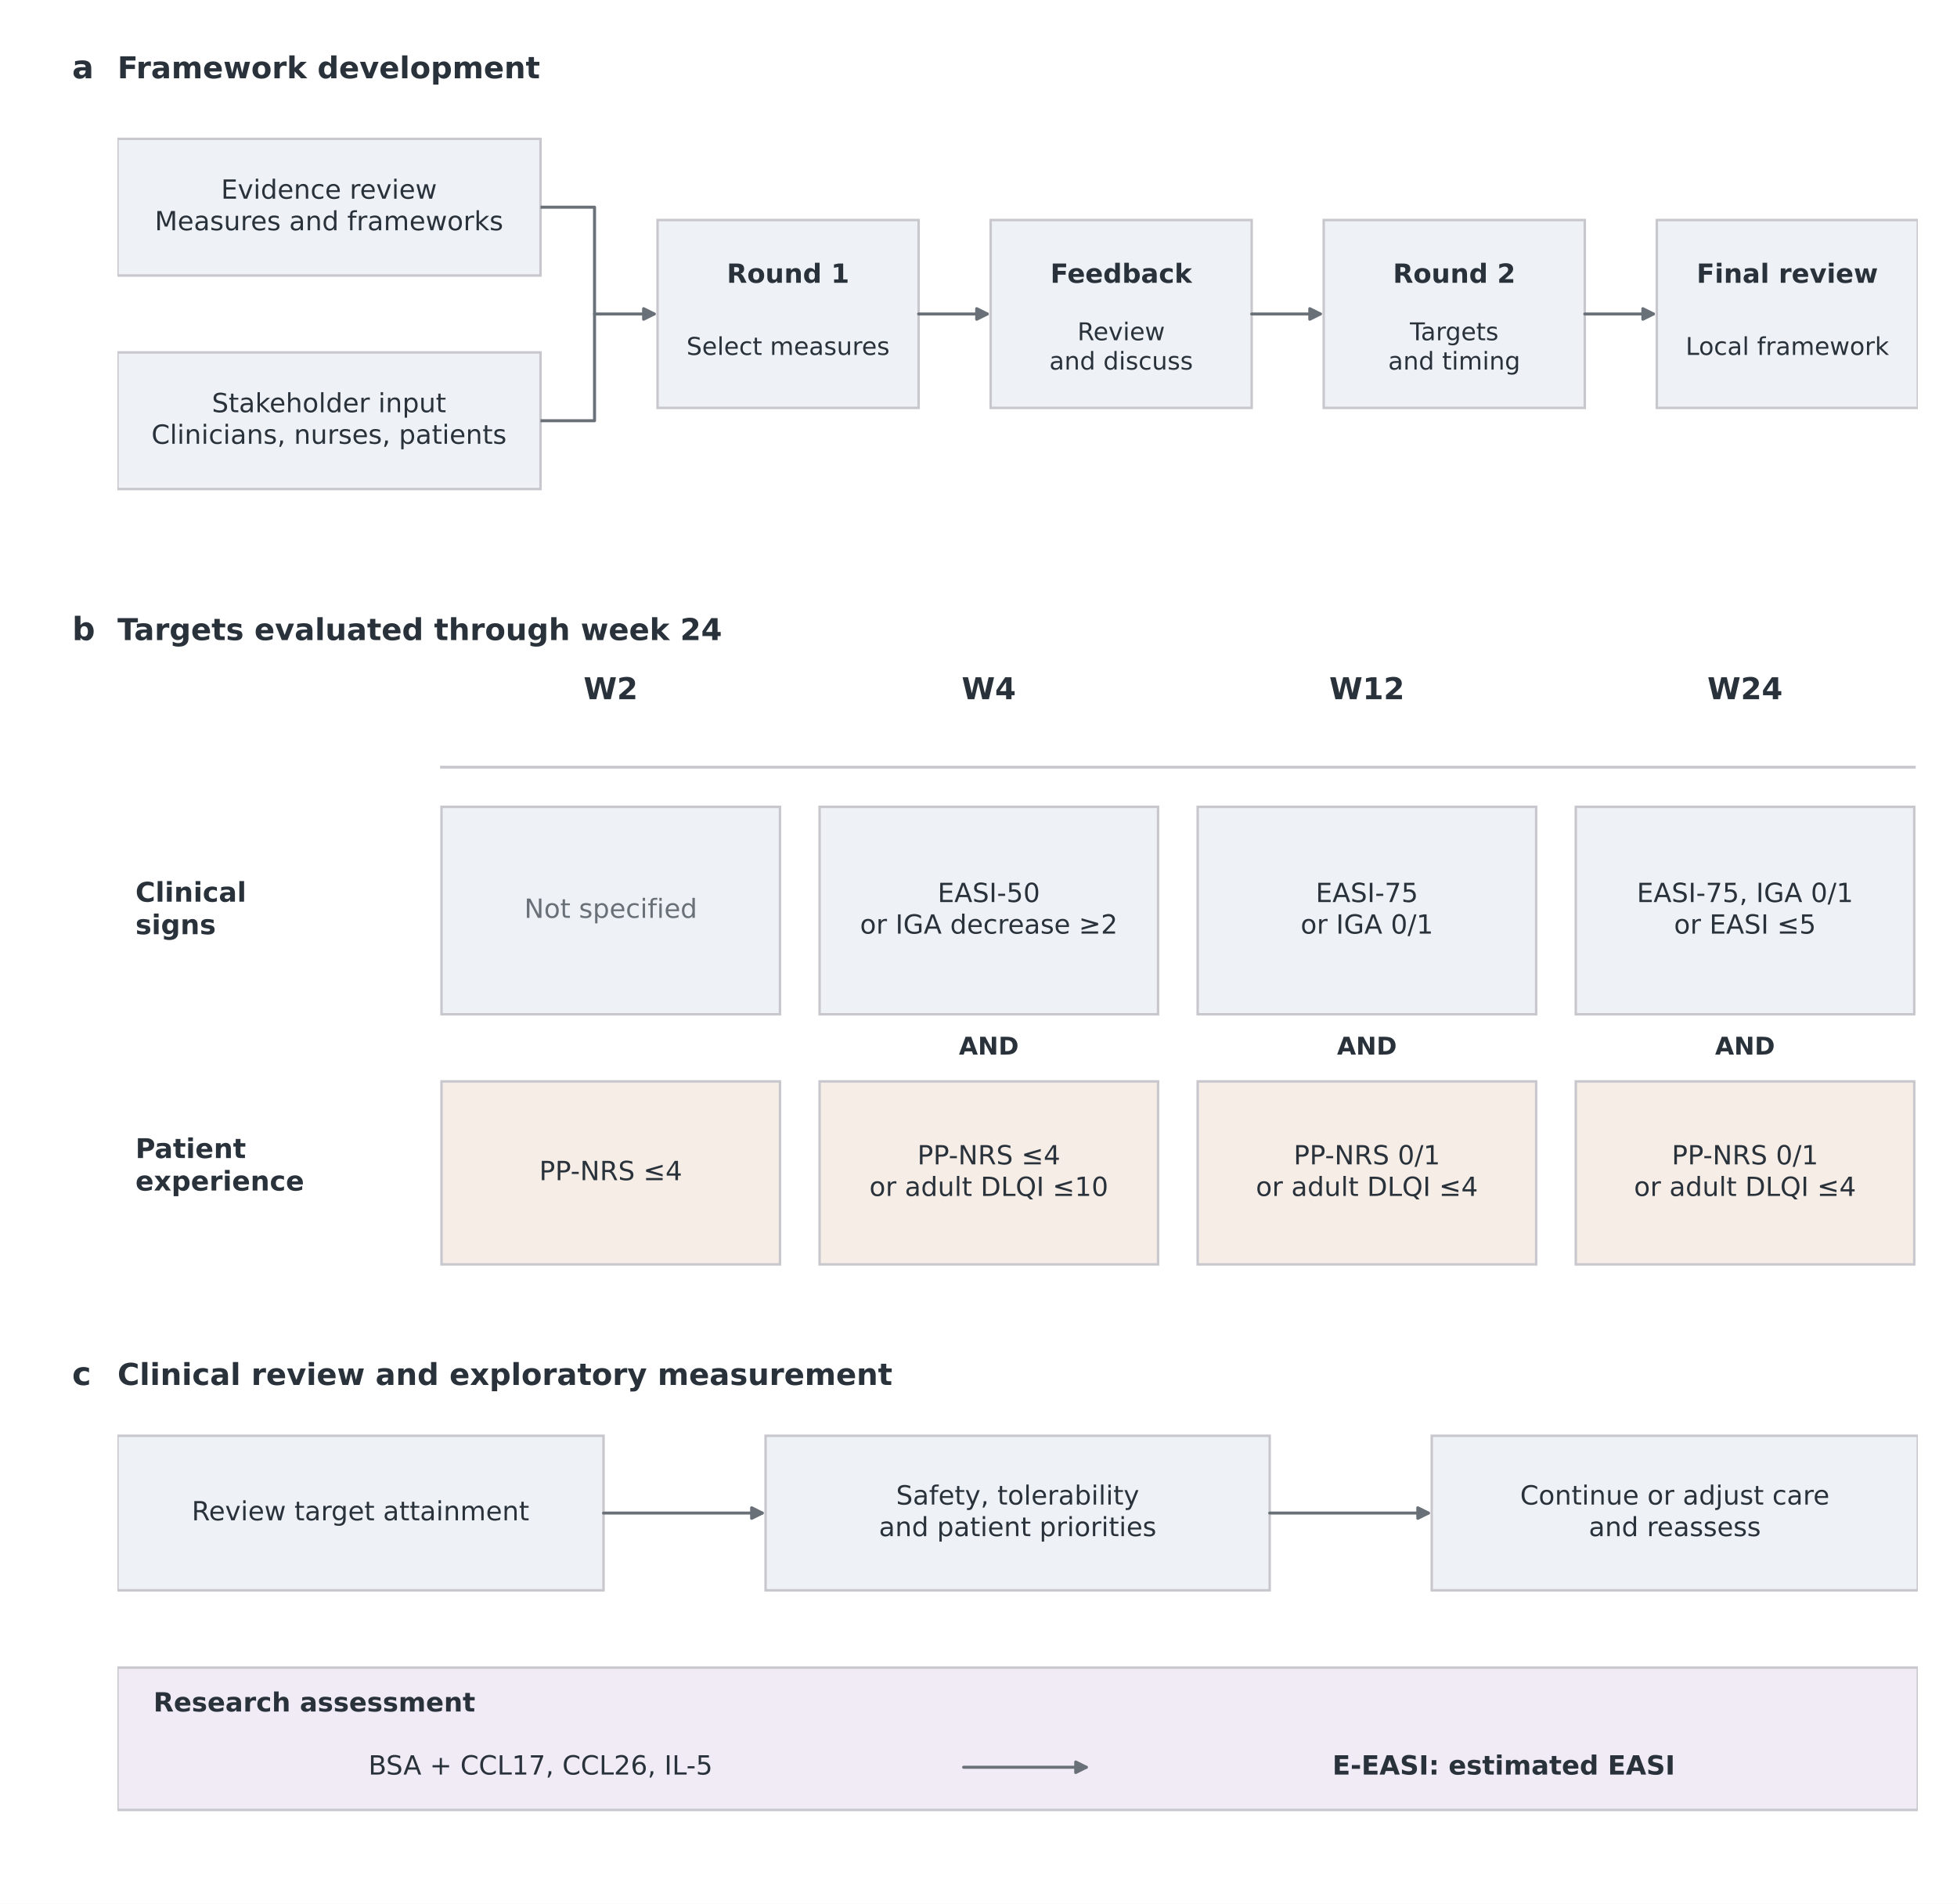
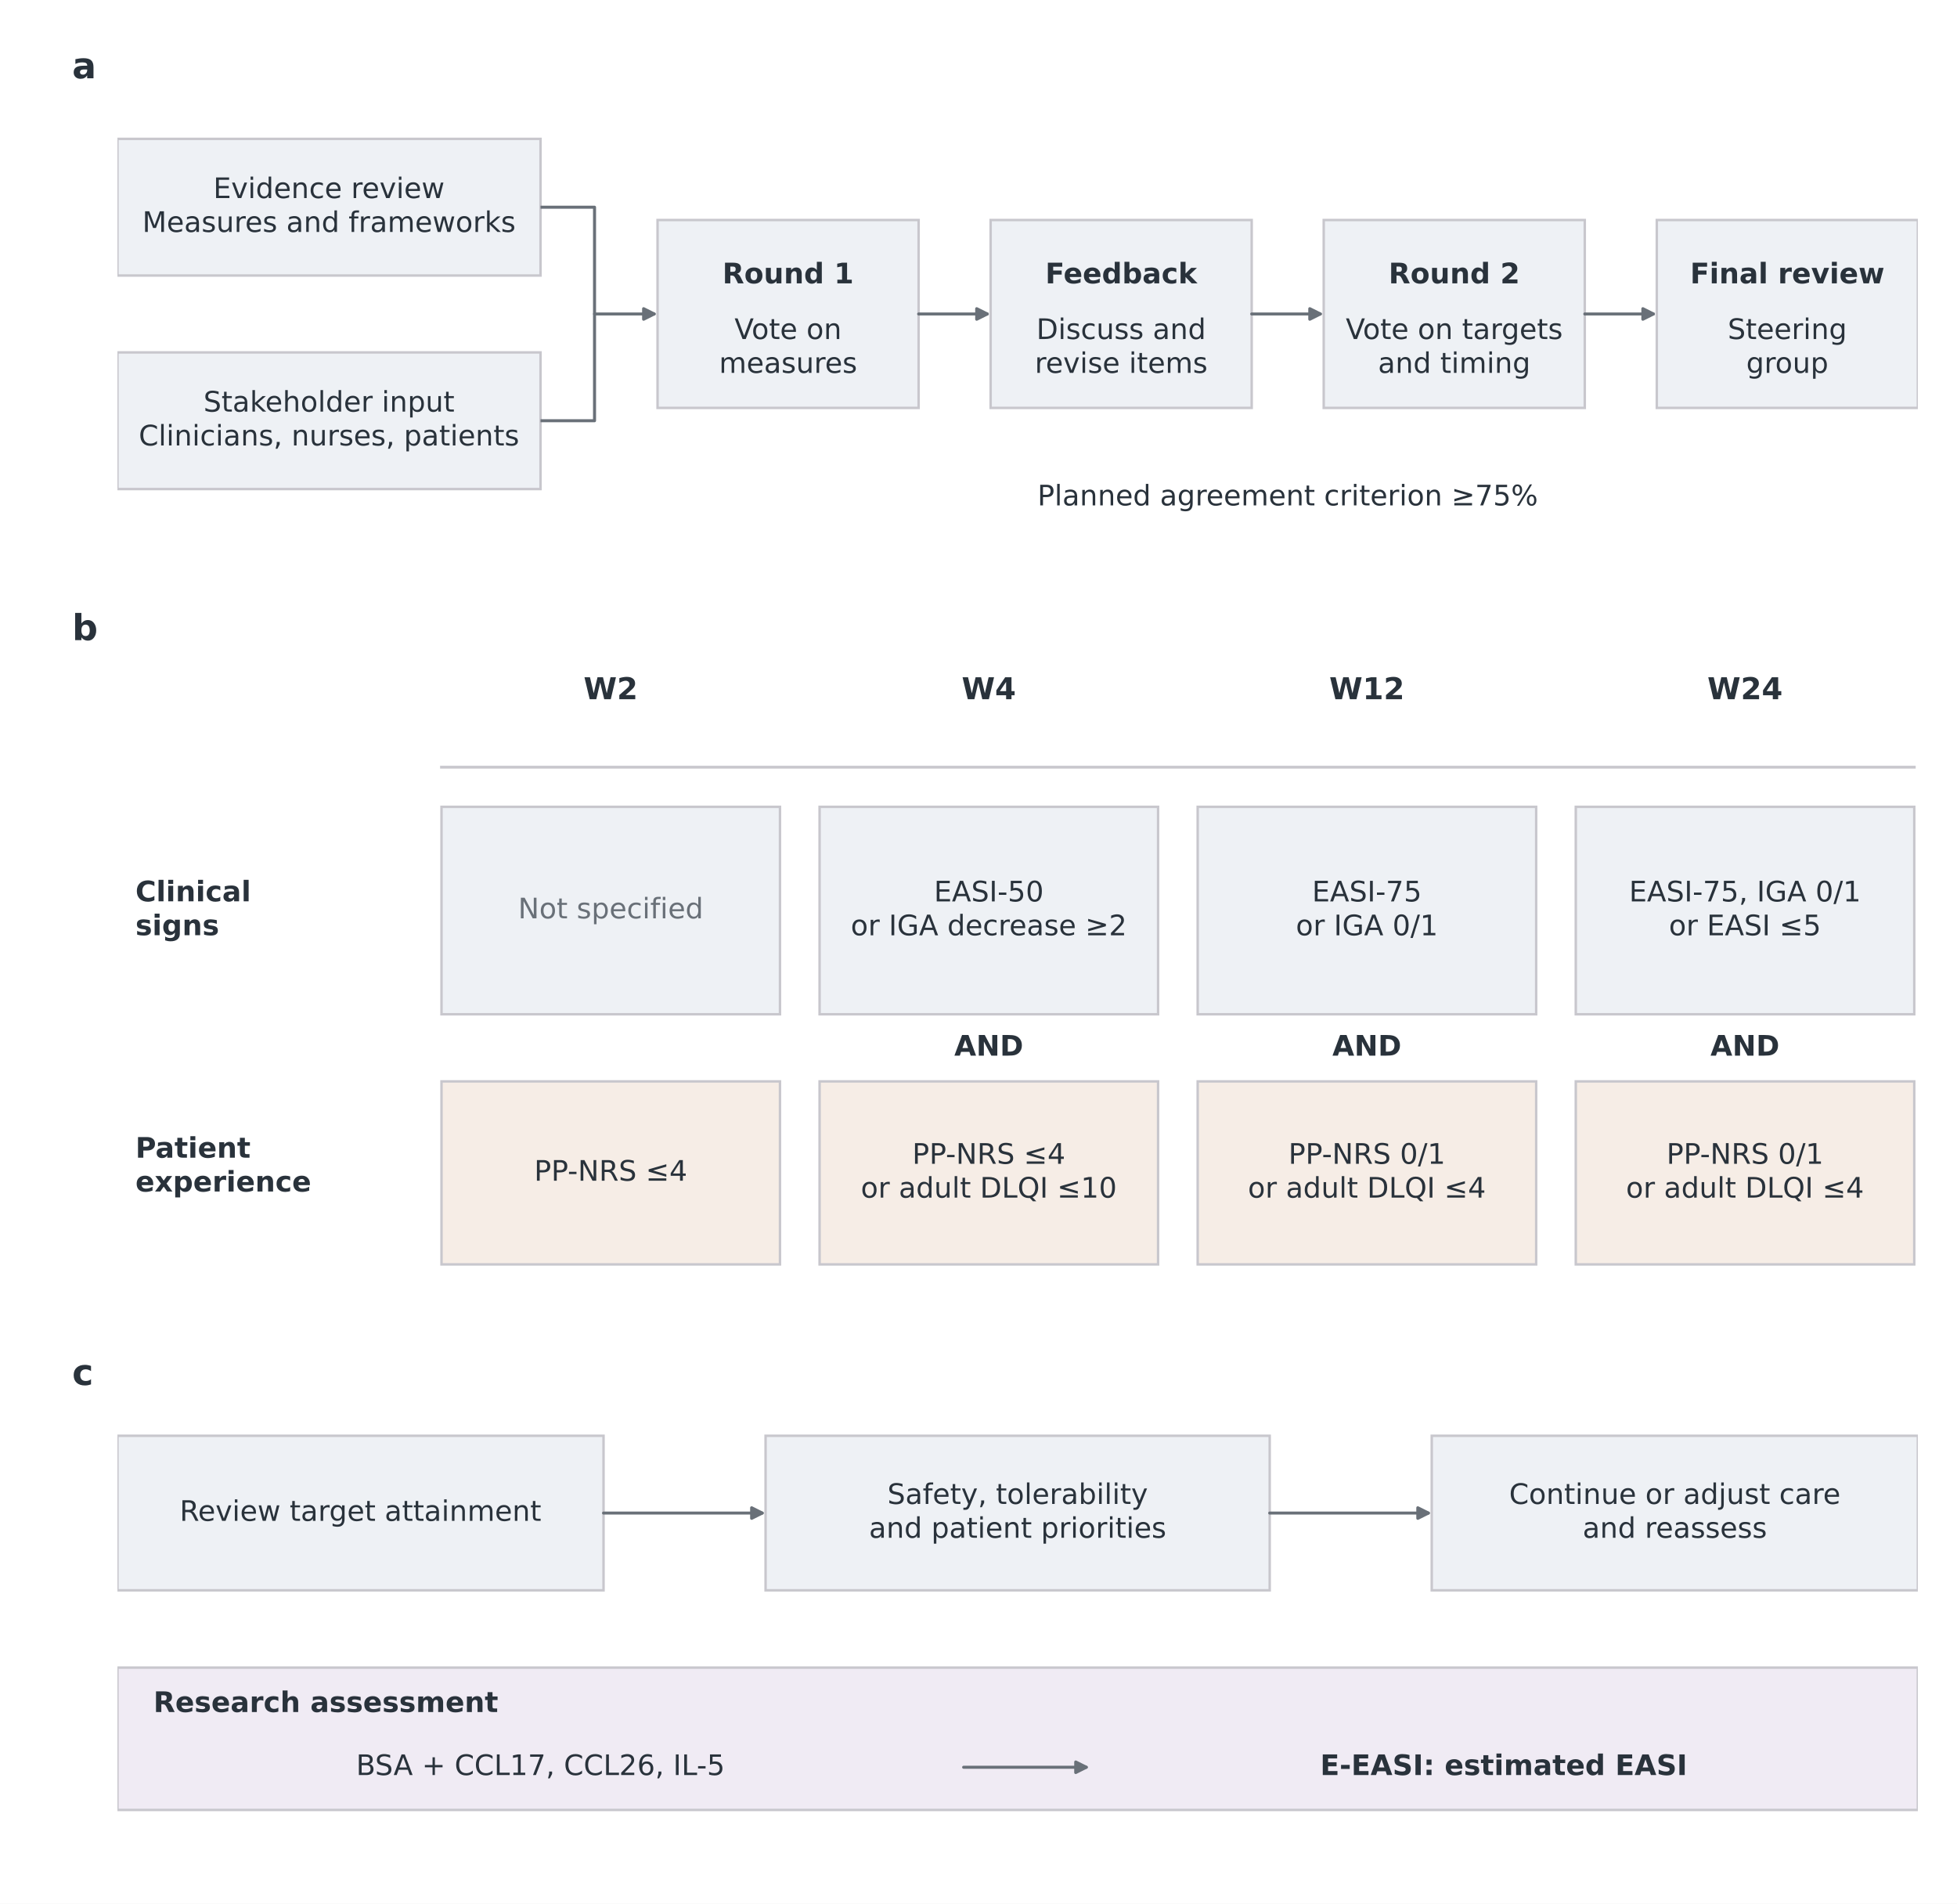
<svg xmlns="http://www.w3.org/2000/svg" width="518.74pt" height="504.567pt" viewBox="0 0 518.74 504.567" version="1.1">
  <defs>
    <style type="text/css">*{stroke-linejoin: round; stroke-linecap: butt}</style>
  </defs>
  <g id="figure_1">
    <g id="patch_1">
      <path d="M 0 504.567  L 518.74 504.567  L 518.74 0  L 0 0  z " style="fill: #ffffff" />
    </g>
    <g id="axes_1">
      <g id="patch_2">
        <path d="M 31.124 73.026  L 143.276 73.026  L 143.276 36.806  L 31.124 36.806  z " clip-path="url(#p0106d33a5e)" style="fill: #eef1f5; stroke: #c8c7cd; stroke-width: 0.65; stroke-linejoin: miter" />
      </g>
      <g id="patch_3">
        <path d="M 31.124 129.619  L 143.276 129.619  L 143.276 93.399  L 31.124 93.399  z " clip-path="url(#p0106d33a5e)" style="fill: #eef1f5; stroke: #c8c7cd; stroke-width: 0.65; stroke-linejoin: miter" />
      </g>
      <g id="patch_4">
        <path d="M 174.297 108.113  L 243.497 108.113  L 243.497 58.311  L 174.297 58.311  z " clip-path="url(#p0106d33a5e)" style="fill: #eef1f5; stroke: #c8c7cd; stroke-width: 0.65; stroke-linejoin: miter" />
      </g>
      <g id="patch_5">
        <path d="M 262.586 108.113  L 331.786 108.113  L 331.786 58.311  L 262.586 58.311  z " clip-path="url(#p0106d33a5e)" style="fill: #eef1f5; stroke: #c8c7cd; stroke-width: 0.65; stroke-linejoin: miter" />
      </g>
      <g id="patch_6">
        <path d="M 350.876 108.113  L 420.076 108.113  L 420.076 58.311  L 350.876 58.311  z " clip-path="url(#p0106d33a5e)" style="fill: #eef1f5; stroke: #c8c7cd; stroke-width: 0.65; stroke-linejoin: miter" />
      </g>
      <g id="patch_7">
        <path d="M 439.165 108.113  L 508.365 108.113  L 508.365 58.311  L 439.165 58.311  z " clip-path="url(#p0106d33a5e)" style="fill: #eef1f5; stroke: #c8c7cd; stroke-width: 0.65; stroke-linejoin: miter" />
      </g>
      <g id="line2d_1">
        <path d="M 143.276 54.916  L 157.593 54.916  L 157.593 83.212  " clip-path="url(#p0106d33a5e)" style="fill: none; stroke: #697078; stroke-width: 0.8" />
      </g>
      <g id="line2d_2">
        <path d="M 143.276 111.509  L 157.593 111.509  L 157.593 83.212  " clip-path="url(#p0106d33a5e)" style="fill: none; stroke: #697078; stroke-width: 0.8" />
      </g>
      <g id="patch_8">
        <path d="M 157.593 83.212  Q 165.945 83.212 173.402 83.212  " clip-path="url(#p0106d33a5e)" style="fill: none; stroke: #697078; stroke-width: 0.8; stroke-linecap: round" />
        <path d="M 170.602 81.812  L 173.402 83.212  L 170.602 84.612  z " clip-path="url(#p0106d33a5e)" style="fill: #697078; stroke: #697078; stroke-width: 0.8; stroke-linecap: round" />
      </g>
      <g id="patch_9">
        <path d="M 243.497 83.212  Q 253.041 83.212 261.692 83.212  " clip-path="url(#p0106d33a5e)" style="fill: none; stroke: #697078; stroke-width: 0.8; stroke-linecap: round" />
        <path d="M 258.892 81.812  L 261.692 83.212  L 258.892 84.612  z " clip-path="url(#p0106d33a5e)" style="fill: #697078; stroke: #697078; stroke-width: 0.8; stroke-linecap: round" />
      </g>
      <g id="patch_10">
        <path d="M 331.786 83.212  Q 341.331 83.212 349.981 83.212  " clip-path="url(#p0106d33a5e)" style="fill: none; stroke: #697078; stroke-width: 0.8; stroke-linecap: round" />
        <path d="M 347.181 81.812  L 349.981 83.212  L 347.181 84.612  z " clip-path="url(#p0106d33a5e)" style="fill: #697078; stroke: #697078; stroke-width: 0.8; stroke-linecap: round" />
      </g>
      <g id="patch_11">
        <path d="M 420.076 83.212  Q 429.621 83.212 438.271 83.212  " clip-path="url(#p0106d33a5e)" style="fill: none; stroke: #697078; stroke-width: 0.8; stroke-linecap: round" />
        <path d="M 435.471 81.812  L 438.271 83.212  L 435.471 84.612  z " clip-path="url(#p0106d33a5e)" style="fill: #697078; stroke: #697078; stroke-width: 0.8; stroke-linecap: round" />
      </g>
      <g id="text_1">
-         <text style="fill: #29323b; font: 700 8.5px 'DejaVu Sans'; text-anchor: start" x="19.124" y="20.751" transform="rotate(-0 19.12441 20.75118)">a</text>
+         <text style="fill: #29323b; font: 700 9.5px 'DejaVu Sans'; text-anchor: start" x="19.124" y="20.751" transform="rotate(-0 19.12441 20.75118)">a</text>
      </g>
      <g id="text_2">
-         <text style="fill: #29323b; font: 700 8px 'DejaVu Sans'; text-anchor: start" x="31.124" y="20.751" transform="rotate(-0 31.12441 20.75118)">Framework development</text>
+         <text style="fill: #29323b; font: 7.5px 'DejaVu Sans'" transform="translate(56.54339 52.50128)">Evidence review</text>
+         <text style="fill: #29323b; font: 7.5px 'DejaVu Sans'" transform="translate(37.72424 61.46952)">Measures and frameworks</text>
      </g>
      <g id="text_3">
-         <text style="fill: #29323b; font: 7px 'DejaVu Sans'" transform="translate(58.58717 52.66225)">Evidence review</text>
-         <text style="fill: #29323b; font: 7px 'DejaVu Sans'" transform="translate(41.02264 61.03261)">Measures and frameworks</text>
+         <text style="fill: #29323b; font: 7.5px 'DejaVu Sans'" transform="translate(53.92835 109.0944)">Stakeholder input</text>
+         <text style="fill: #29323b; font: 7.5px 'DejaVu Sans'" transform="translate(36.77327 118.0626)">Clinicians, nurses, patients</text>
      </g>
      <g id="text_4">
-         <text style="fill: #29323b; font: 7px 'DejaVu Sans'" transform="translate(56.14647 109.2554)">Stakeholder input</text>
-         <text style="fill: #29323b; font: 7px 'DejaVu Sans'" transform="translate(40.13506 117.6257)">Clinicians, nurses, patients</text>
+         <text style="fill: #29323b; font: 700 7.5px 'DejaVu Sans'; text-anchor: middle" x="208.897" y="75.095" transform="rotate(-0 208.8967 75.09519)">Round 1</text>
      </g>
      <g id="text_5">
-         <text style="fill: #29323b; font: 700 7px 'DejaVu Sans'; text-anchor: middle" x="208.897" y="74.957" transform="rotate(-0 208.8967 74.95722)">Round 1</text>
+         <text style="fill: #29323b; font: 7.5px 'DejaVu Sans'" transform="translate(194.6871 89.85273)">Vote on</text>
+         <text style="fill: #29323b; font: 7.5px 'DejaVu Sans'" transform="translate(190.5902 98.82097)">measures</text>
      </g>
      <g id="text_6">
-         <text style="fill: #29323b; font: 6.5px 'DejaVu Sans'; text-anchor: middle" x="208.897" y="94.061" transform="rotate(-0 208.8967 94.06091)">Select measures</text>
+         <text style="fill: #29323b; font: 700 7.5px 'DejaVu Sans'; text-anchor: middle" x="297.186" y="75.095" transform="rotate(-0 297.1862 75.09519)">Feedback</text>
      </g>
      <g id="text_7">
-         <text style="fill: #29323b; font: 700 7px 'DejaVu Sans'; text-anchor: middle" x="297.186" y="74.957" transform="rotate(-0 297.1862 74.95722)">Feedback</text>
+         <text style="fill: #29323b; font: 7.5px 'DejaVu Sans'" transform="translate(274.7108 89.85273)">Discuss and</text>
+         <text style="fill: #29323b; font: 7.5px 'DejaVu Sans'" transform="translate(274.2819 98.82097)">revise items</text>
      </g>
      <g id="text_8">
-         <text style="fill: #29323b; font: 6.5px 'DejaVu Sans'" transform="translate(285.5903 90.17467)">Review</text>
-         <text style="fill: #29323b; font: 6.5px 'DejaVu Sans'" transform="translate(278.1468 97.94715)">and discuss</text>
+         <text style="fill: #29323b; font: 700 7.5px 'DejaVu Sans'; text-anchor: middle" x="385.476" y="75.095" transform="rotate(-0 385.4758 75.09519)">Round 2</text>
      </g>
      <g id="text_9">
-         <text style="fill: #29323b; font: 700 7px 'DejaVu Sans'; text-anchor: middle" x="385.476" y="74.957" transform="rotate(-0 385.4758 74.95722)">Round 2</text>
+         <text style="fill: #29323b; font: 7.5px 'DejaVu Sans'" transform="translate(356.7186 89.85273)">Vote on targets</text>
+         <text style="fill: #29323b; font: 7.5px 'DejaVu Sans'" transform="translate(365.2651 98.82097)">and timing</text>
      </g>
      <g id="text_10">
-         <text style="fill: #29323b; font: 6.5px 'DejaVu Sans'" transform="translate(373.726 90.17467)">Targets</text>
-         <text style="fill: #29323b; font: 6.5px 'DejaVu Sans'" transform="translate(367.9598 97.94715)">and timing</text>
+         <text style="fill: #29323b; font: 700 7.5px 'DejaVu Sans'; text-anchor: middle" x="473.765" y="75.095" transform="rotate(-0 473.7654 75.09519)">Final review</text>
      </g>
      <g id="text_11">
-         <text style="fill: #29323b; font: 700 7px 'DejaVu Sans'; text-anchor: middle" x="473.765" y="74.957" transform="rotate(-0 473.7654 74.95722)">Final review</text>
+         <text style="fill: #29323b; font: 7.5px 'DejaVu Sans'" transform="translate(457.9591 89.85273)">Steering</text>
+         <text style="fill: #29323b; font: 7.5px 'DejaVu Sans'" transform="translate(462.8757 98.82097)">group</text>
      </g>
      <g id="text_12">
-         <text style="fill: #29323b; font: 6.5px 'DejaVu Sans'; text-anchor: middle" x="473.765" y="94.061" transform="rotate(-0 473.7654 94.06091)">Local framework</text>
+         <text style="fill: #29323b; font: 7.5px 'DejaVu Sans'; text-anchor: middle" x="341.331" y="133.952" transform="rotate(-0 341.331 133.952)">Planned agreement criterion ≥75%</text>
      </g>
    </g>
    <g id="axes_2">
      <g id="patch_12">
        <path d="M 117.028 268.82  L 206.749 268.82  L 206.749 213.844  L 117.028 213.844  z " clip-path="url(#pec23e3e79c)" style="fill: #eef1f5; stroke: #c8c7cd; stroke-width: 0.65; stroke-linejoin: miter" />
      </g>
      <g id="patch_13">
        <path d="M 117.028 335.115  L 206.749 335.115  L 206.749 286.606  L 117.028 286.606  z " clip-path="url(#pec23e3e79c)" style="fill: #f6ede6; stroke: #c8c7cd; stroke-width: 0.65; stroke-linejoin: miter" />
      </g>
      <g id="patch_14">
        <path d="M 217.248 268.82  L 306.97 268.82  L 306.97 213.844  L 217.248 213.844  z " clip-path="url(#pec23e3e79c)" style="fill: #eef1f5; stroke: #c8c7cd; stroke-width: 0.65; stroke-linejoin: miter" />
      </g>
      <g id="patch_15">
        <path d="M 217.248 335.115  L 306.97 335.115  L 306.97 286.606  L 217.248 286.606  z " clip-path="url(#pec23e3e79c)" style="fill: #f6ede6; stroke: #c8c7cd; stroke-width: 0.65; stroke-linejoin: miter" />
      </g>
      <g id="patch_16">
        <path d="M 317.469 268.82  L 407.19 268.82  L 407.19 213.844  L 317.469 213.844  z " clip-path="url(#pec23e3e79c)" style="fill: #eef1f5; stroke: #c8c7cd; stroke-width: 0.65; stroke-linejoin: miter" />
      </g>
      <g id="patch_17">
        <path d="M 317.469 335.115  L 407.19 335.115  L 407.19 286.606  L 317.469 286.606  z " clip-path="url(#pec23e3e79c)" style="fill: #f6ede6; stroke: #c8c7cd; stroke-width: 0.65; stroke-linejoin: miter" />
      </g>
      <g id="patch_18">
        <path d="M 417.69 268.82  L 507.411 268.82  L 507.411 213.844  L 417.69 213.844  z " clip-path="url(#pec23e3e79c)" style="fill: #eef1f5; stroke: #c8c7cd; stroke-width: 0.65; stroke-linejoin: miter" />
      </g>
      <g id="patch_19">
        <path d="M 417.69 335.115  L 507.411 335.115  L 507.411 286.606  L 417.69 286.606  z " clip-path="url(#pec23e3e79c)" style="fill: #f6ede6; stroke: #c8c7cd; stroke-width: 0.65; stroke-linejoin: miter" />
      </g>
      <g id="line2d_3">
        <path d="M 117.028 203.334  L 507.411 203.334  " clip-path="url(#pec23e3e79c)" style="fill: none; stroke: #c8c7cd; stroke-width: 0.75; stroke-linecap: square" />
      </g>
      <g id="text_13">
-         <text style="fill: #29323b; font: 700 8.5px 'DejaVu Sans'; text-anchor: start" x="19.124" y="169.654" transform="rotate(-0 19.12441 169.6539)">b</text>
+         <text style="fill: #29323b; font: 700 9.5px 'DejaVu Sans'; text-anchor: start" x="19.124" y="169.654" transform="rotate(-0 19.12441 169.6539)">b</text>
      </g>
      <g id="text_14">
-         <text style="fill: #29323b; font: 700 8px 'DejaVu Sans'; text-anchor: start" x="31.124" y="169.654" transform="rotate(-0 31.12441 169.6539)">Targets evaluated through week 24</text>
+         <text style="fill: #29323b; font: 700 7.5px 'DejaVu Sans'" transform="translate(35.89682 238.8879)">Clinical</text>
+         <text style="fill: #29323b; font: 700 7.5px 'DejaVu Sans'" transform="translate(35.89682 247.8561)">signs</text>
      </g>
      <g id="text_15">
-         <text style="fill: #29323b; font: 700 7.2px 'DejaVu Sans'" transform="translate(35.89682 238.9856)">Clinical</text>
-         <text style="fill: #29323b; font: 700 7.2px 'DejaVu Sans'" transform="translate(35.89682 247.5951)">signs</text>
+         <text style="fill: #29323b; font: 700 7.5px 'DejaVu Sans'" transform="translate(35.89682 306.8289)">Patient</text>
+         <text style="fill: #29323b; font: 700 7.5px 'DejaVu Sans'" transform="translate(35.89682 315.7971)">experience</text>
      </g>
      <g id="text_16">
-         <text style="fill: #29323b; font: 700 7.2px 'DejaVu Sans'" transform="translate(35.89682 306.9255)">Patient</text>
-         <text style="fill: #29323b; font: 700 7.2px 'DejaVu Sans'" transform="translate(35.89682 315.535)">experience</text>
+         <text style="fill: #29323b; font: 700 8px 'DejaVu Sans'; text-anchor: middle" x="161.888" y="185.329" transform="rotate(-0 161.8884 185.3292)">W2</text>
      </g>
      <g id="text_17">
-         <text style="fill: #29323b; font: 700 8px 'DejaVu Sans'; text-anchor: middle" x="161.888" y="185.329" transform="rotate(-0 161.8884 185.3292)">W2</text>
+         <text style="fill: #697078; font: 7.5px 'DejaVu Sans'; text-anchor: middle" x="161.888" y="243.401" transform="rotate(-0 161.8884 243.4013)">Not specified</text>
      </g>
      <g id="text_18">
-         <text style="fill: #697078; font: 7px 'DejaVu Sans'; text-anchor: middle" x="161.888" y="243.263" transform="rotate(-0 161.8884 243.2633)">Not specified</text>
+         <text style="fill: #29323b; font: 7.5px 'DejaVu Sans'; text-anchor: middle" x="161.888" y="312.93" transform="rotate(-0 161.8884 312.93)">PP-NRS ≤4</text>
      </g>
      <g id="text_19">
-         <text style="fill: #29323b; font: 7px 'DejaVu Sans'; text-anchor: middle" x="161.888" y="312.792" transform="rotate(-0 161.8884 312.792)">PP-NRS ≤4</text>
+         <text style="fill: #29323b; font: 700 8px 'DejaVu Sans'; text-anchor: middle" x="262.109" y="185.329" transform="rotate(-0 262.109 185.3292)">W4</text>
      </g>
      <g id="text_20">
-         <text style="fill: #29323b; font: 700 8px 'DejaVu Sans'; text-anchor: middle" x="262.109" y="185.329" transform="rotate(-0 262.109 185.3292)">W4</text>
+         <text style="fill: #29323b; font: 7.5px 'DejaVu Sans'" transform="translate(247.5625 238.9172)">EASI-50</text>
+         <text style="fill: #29323b; font: 7.5px 'DejaVu Sans'" transform="translate(225.5184 247.8854)">or IGA decrease ≥2</text>
      </g>
      <g id="text_21">
-         <text style="fill: #29323b; font: 7px 'DejaVu Sans'" transform="translate(248.5323 239.0781)">EASI-50</text>
-         <text style="fill: #29323b; font: 7px 'DejaVu Sans'" transform="translate(227.9578 247.4485)">or IGA decrease ≥2</text>
+         <text style="fill: #29323b; font: 7.5px 'DejaVu Sans'" transform="translate(241.8063 308.4458)">PP-NRS ≤4</text>
+         <text style="fill: #29323b; font: 7.5px 'DejaVu Sans'" transform="translate(228.1809 317.4141)">or adult DLQI ≤10</text>
      </g>
      <g id="text_22">
-         <text style="fill: #29323b; font: 7px 'DejaVu Sans'" transform="translate(243.1598 308.6068)">PP-NRS ≤4</text>
-         <text style="fill: #29323b; font: 7px 'DejaVu Sans'" transform="translate(230.4428 316.9772)">or adult DLQI ≤10</text>
+         <text style="fill: #29323b; font: 700 7.5px 'DejaVu Sans'; text-anchor: middle" x="262.109" y="279.783" transform="rotate(-0 262.109 279.7826)">AND</text>
      </g>
      <g id="text_23">
-         <text style="fill: #29323b; font: 700 6.5px 'DejaVu Sans'; text-anchor: middle" x="262.109" y="279.507" transform="rotate(-0 262.109 279.5066)">AND</text>
+         <text style="fill: #29323b; font: 700 8px 'DejaVu Sans'; text-anchor: middle" x="362.33" y="185.329" transform="rotate(-0 362.3296 185.3292)">W12</text>
      </g>
      <g id="text_24">
-         <text style="fill: #29323b; font: 700 8px 'DejaVu Sans'; text-anchor: middle" x="362.33" y="185.329" transform="rotate(-0 362.3296 185.3292)">W12</text>
+         <text style="fill: #29323b; font: 7.5px 'DejaVu Sans'" transform="translate(347.7831 238.9172)">EASI-75</text>
+         <text style="fill: #29323b; font: 7.5px 'DejaVu Sans'" transform="translate(343.4976 247.8854)">or IGA 0/1</text>
      </g>
      <g id="text_25">
-         <text style="fill: #29323b; font: 7px 'DejaVu Sans'" transform="translate(348.7529 239.0781)">EASI-75</text>
-         <text style="fill: #29323b; font: 7px 'DejaVu Sans'" transform="translate(344.7531 247.4485)">or IGA 0/1</text>
+         <text style="fill: #29323b; font: 7.5px 'DejaVu Sans'" transform="translate(341.5201 308.4458)">PP-NRS 0/1</text>
+         <text style="fill: #29323b; font: 7.5px 'DejaVu Sans'" transform="translate(330.7874 317.4141)">or adult DLQI ≤4</text>
      </g>
      <g id="text_26">
-         <text style="fill: #29323b; font: 7px 'DejaVu Sans'" transform="translate(342.9074 308.6068)">PP-NRS 0/1</text>
-         <text style="fill: #29323b; font: 7px 'DejaVu Sans'" transform="translate(332.8902 316.9772)">or adult DLQI ≤4</text>
+         <text style="fill: #29323b; font: 700 7.5px 'DejaVu Sans'; text-anchor: middle" x="362.33" y="279.783" transform="rotate(-0 362.3296 279.7826)">AND</text>
      </g>
      <g id="text_27">
-         <text style="fill: #29323b; font: 700 6.5px 'DejaVu Sans'; text-anchor: middle" x="362.33" y="279.507" transform="rotate(-0 362.3296 279.5066)">AND</text>
+         <text style="fill: #29323b; font: 700 8px 'DejaVu Sans'; text-anchor: middle" x="462.55" y="185.329" transform="rotate(-0 462.5502 185.3292)">W24</text>
      </g>
      <g id="text_28">
-         <text style="fill: #29323b; font: 700 8px 'DejaVu Sans'; text-anchor: middle" x="462.55" y="185.329" transform="rotate(-0 462.5502 185.3292)">W24</text>
+         <text style="fill: #29323b; font: 7.5px 'DejaVu Sans'" transform="translate(431.816 238.9172)">EASI-75, IGA 0/1</text>
+         <text style="fill: #29323b; font: 7.5px 'DejaVu Sans'" transform="translate(442.3805 247.8854)">or EASI ≤5</text>
      </g>
      <g id="text_29">
-         <text style="fill: #29323b; font: 7px 'DejaVu Sans'" transform="translate(433.865 239.0781)">EASI-75, IGA 0/1</text>
-         <text style="fill: #29323b; font: 7px 'DejaVu Sans'" transform="translate(443.7251 247.4485)">or EASI ≤5</text>
+         <text style="fill: #29323b; font: 7.5px 'DejaVu Sans'" transform="translate(441.7407 308.4458)">PP-NRS 0/1</text>
+         <text style="fill: #29323b; font: 7.5px 'DejaVu Sans'" transform="translate(431.008 317.4141)">or adult DLQI ≤4</text>
      </g>
      <g id="text_30">
-         <text style="fill: #29323b; font: 7px 'DejaVu Sans'" transform="translate(443.128 308.6068)">PP-NRS 0/1</text>
-         <text style="fill: #29323b; font: 7px 'DejaVu Sans'" transform="translate(433.1108 316.9772)">or adult DLQI ≤4</text>
-       </g>
-       <g id="text_31">
-         <text style="fill: #29323b; font: 700 6.5px 'DejaVu Sans'; text-anchor: middle" x="462.55" y="279.507" transform="rotate(-0 462.5502 279.5066)">AND</text>
+         <text style="fill: #29323b; font: 700 7.5px 'DejaVu Sans'; text-anchor: middle" x="462.55" y="279.783" transform="rotate(-0 462.5502 279.7826)">AND</text>
      </g>
    </g>
    <g id="axes_3">
      <g id="patch_20">
        <path d="M 31.124 421.495  L 159.979 421.495  L 159.979 380.533  L 31.124 380.533  z " clip-path="url(#p864fb5ea5f)" style="fill: #eef1f5; stroke: #c8c7cd; stroke-width: 0.65; stroke-linejoin: miter" />
      </g>
      <g id="patch_21">
        <path d="M 202.931 421.495  L 336.559 421.495  L 336.559 380.533  L 202.931 380.533  z " clip-path="url(#p864fb5ea5f)" style="fill: #eef1f5; stroke: #c8c7cd; stroke-width: 0.65; stroke-linejoin: miter" />
      </g>
      <g id="patch_22">
        <path d="M 379.51 421.495  L 508.365 421.495  L 508.365 380.533  L 379.51 380.533  z " clip-path="url(#p864fb5ea5f)" style="fill: #eef1f5; stroke: #c8c7cd; stroke-width: 0.65; stroke-linejoin: miter" />
      </g>
      <g id="patch_23">
        <path d="M 31.124 479.705  L 508.365 479.705  L 508.365 441.977  L 31.124 441.977  z " clip-path="url(#p864fb5ea5f)" style="fill: #f0ebf4; stroke: #c8c7cd; stroke-width: 0.65; stroke-linejoin: miter" />
      </g>
      <g id="patch_24">
        <path d="M 159.979 401.014  Q 181.455 401.014 202.037 401.014  " clip-path="url(#p864fb5ea5f)" style="fill: none; stroke: #697078; stroke-width: 0.8; stroke-linecap: round" />
        <path d="M 199.237 399.614  L 202.037 401.014  L 199.237 402.414  z " clip-path="url(#p864fb5ea5f)" style="fill: #697078; stroke: #697078; stroke-width: 0.8; stroke-linecap: round" />
      </g>
      <g id="patch_25">
        <path d="M 336.559 401.014  Q 358.034 401.014 378.616 401.014  " clip-path="url(#p864fb5ea5f)" style="fill: none; stroke: #697078; stroke-width: 0.8; stroke-linecap: round" />
        <path d="M 375.816 399.614  L 378.616 401.014  L 375.816 402.414  z " clip-path="url(#p864fb5ea5f)" style="fill: #697078; stroke: #697078; stroke-width: 0.8; stroke-linecap: round" />
      </g>
      <g id="patch_26">
        <path d="M 255.428 468.387  Q 272.131 468.387 287.94 468.387  " clip-path="url(#p864fb5ea5f)" style="fill: none; stroke: #697078; stroke-width: 0.8; stroke-linecap: round" />
        <path d="M 285.14 466.987  L 287.94 468.387  L 285.14 469.787  z " clip-path="url(#p864fb5ea5f)" style="fill: #697078; stroke: #697078; stroke-width: 0.8; stroke-linecap: round" />
      </g>
+       <g id="text_31">
+         <text style="fill: #29323b; font: 700 9.5px 'DejaVu Sans'; text-anchor: start" x="19.124" y="367.065" transform="rotate(-0 19.12441 367.065)">c</text>
+       </g>
      <g id="text_32">
-         <text style="fill: #29323b; font: 700 8.5px 'DejaVu Sans'; text-anchor: start" x="19.124" y="367.065" transform="rotate(-0 19.12441 367.065)">c</text>
+         <text style="fill: #29323b; font: 7.5px 'DejaVu Sans'; text-anchor: middle" x="95.552" y="403.084" transform="rotate(-0 95.55194 403.0837)">Review target attainment</text>
      </g>
      <g id="text_33">
-         <text style="fill: #29323b; font: 700 8px 'DejaVu Sans'; text-anchor: start" x="31.124" y="367.065" transform="rotate(-0 31.12441 367.065)">Clinical review and exploratory measurement</text>
+         <text style="fill: #29323b; font: 7.5px 'DejaVu Sans'" transform="translate(235.2162 398.5995)">Safety, tolerability</text>
+         <text style="fill: #29323b; font: 7.5px 'DejaVu Sans'" transform="translate(230.3464 407.5678)">and patient priorities</text>
      </g>
      <g id="text_34">
-         <text style="fill: #29323b; font: 7px 'DejaVu Sans'; text-anchor: middle" x="95.552" y="402.946" transform="rotate(-0 95.55194 402.9457)">Review target attainment</text>
+         <text style="fill: #29323b; font: 7.5px 'DejaVu Sans'" transform="translate(400.0189 398.5995)">Continue or adjust care</text>
+         <text style="fill: #29323b; font: 7.5px 'DejaVu Sans'" transform="translate(419.5066 407.5678)">and reassess</text>
      </g>
      <g id="text_35">
-         <text style="fill: #29323b; font: 7px 'DejaVu Sans'" transform="translate(237.5181 398.7605)">Safety, tolerability</text>
-         <text style="fill: #29323b; font: 7px 'DejaVu Sans'" transform="translate(232.973 407.1309)">and patient priorities</text>
+         <text style="fill: #29323b; font: 700 7.5px 'DejaVu Sans'; text-anchor: start" x="40.669" y="453.748" transform="rotate(-0 40.66923 453.748)">Research assessment</text>
      </g>
      <g id="text_36">
-         <text style="fill: #29323b; font: 7px 'DejaVu Sans'" transform="translate(402.9468 398.7605)">Continue or adjust care</text>
-         <text style="fill: #29323b; font: 7px 'DejaVu Sans'" transform="translate(421.1353 407.1309)">and reassess</text>
+         <text style="fill: #29323b; font: 7.5px 'DejaVu Sans'; text-anchor: middle" x="143.276" y="470.456" transform="rotate(-0 143.276 470.4564)">BSA + CCL17, CCL26, IL-5</text>
      </g>
      <g id="text_37">
-         <text style="fill: #29323b; font: 700 7px 'DejaVu Sans'; text-anchor: start" x="40.669" y="453.61" transform="rotate(-0 40.66923 453.61)">Research assessment</text>
-       </g>
-       <g id="text_38">
-         <text style="fill: #29323b; font: 7px 'DejaVu Sans'; text-anchor: middle" x="143.276" y="470.318" transform="rotate(-0 143.276 470.3184)">BSA + CCL17, CCL26, IL-5</text>
-       </g>
-       <g id="text_39">
-         <text style="fill: #29323b; font: 700 7px 'DejaVu Sans'; text-anchor: middle" x="398.6" y="470.318" transform="rotate(-0 398.5999 470.3184)">E-EASI: estimated EASI</text>
+         <text style="fill: #29323b; font: 700 7.5px 'DejaVu Sans'; text-anchor: middle" x="398.6" y="470.456" transform="rotate(-0 398.5999 470.4564)">E-EASI: estimated EASI</text>
      </g>
    </g>
  </g>
  <defs>
    <clipPath id="p0106d33a5e">
      <rect x="31.124" y="27.751" width="477.241" height="113.186" />
    </clipPath>
    <clipPath id="pec23e3e79c">
      <rect x="31.124" y="176.654" width="477.241" height="161.695" />
    </clipPath>
    <clipPath id="p864fb5ea5f">
      <rect x="31.124" y="374.065" width="477.241" height="107.796" />
    </clipPath>
  </defs>
</svg>
